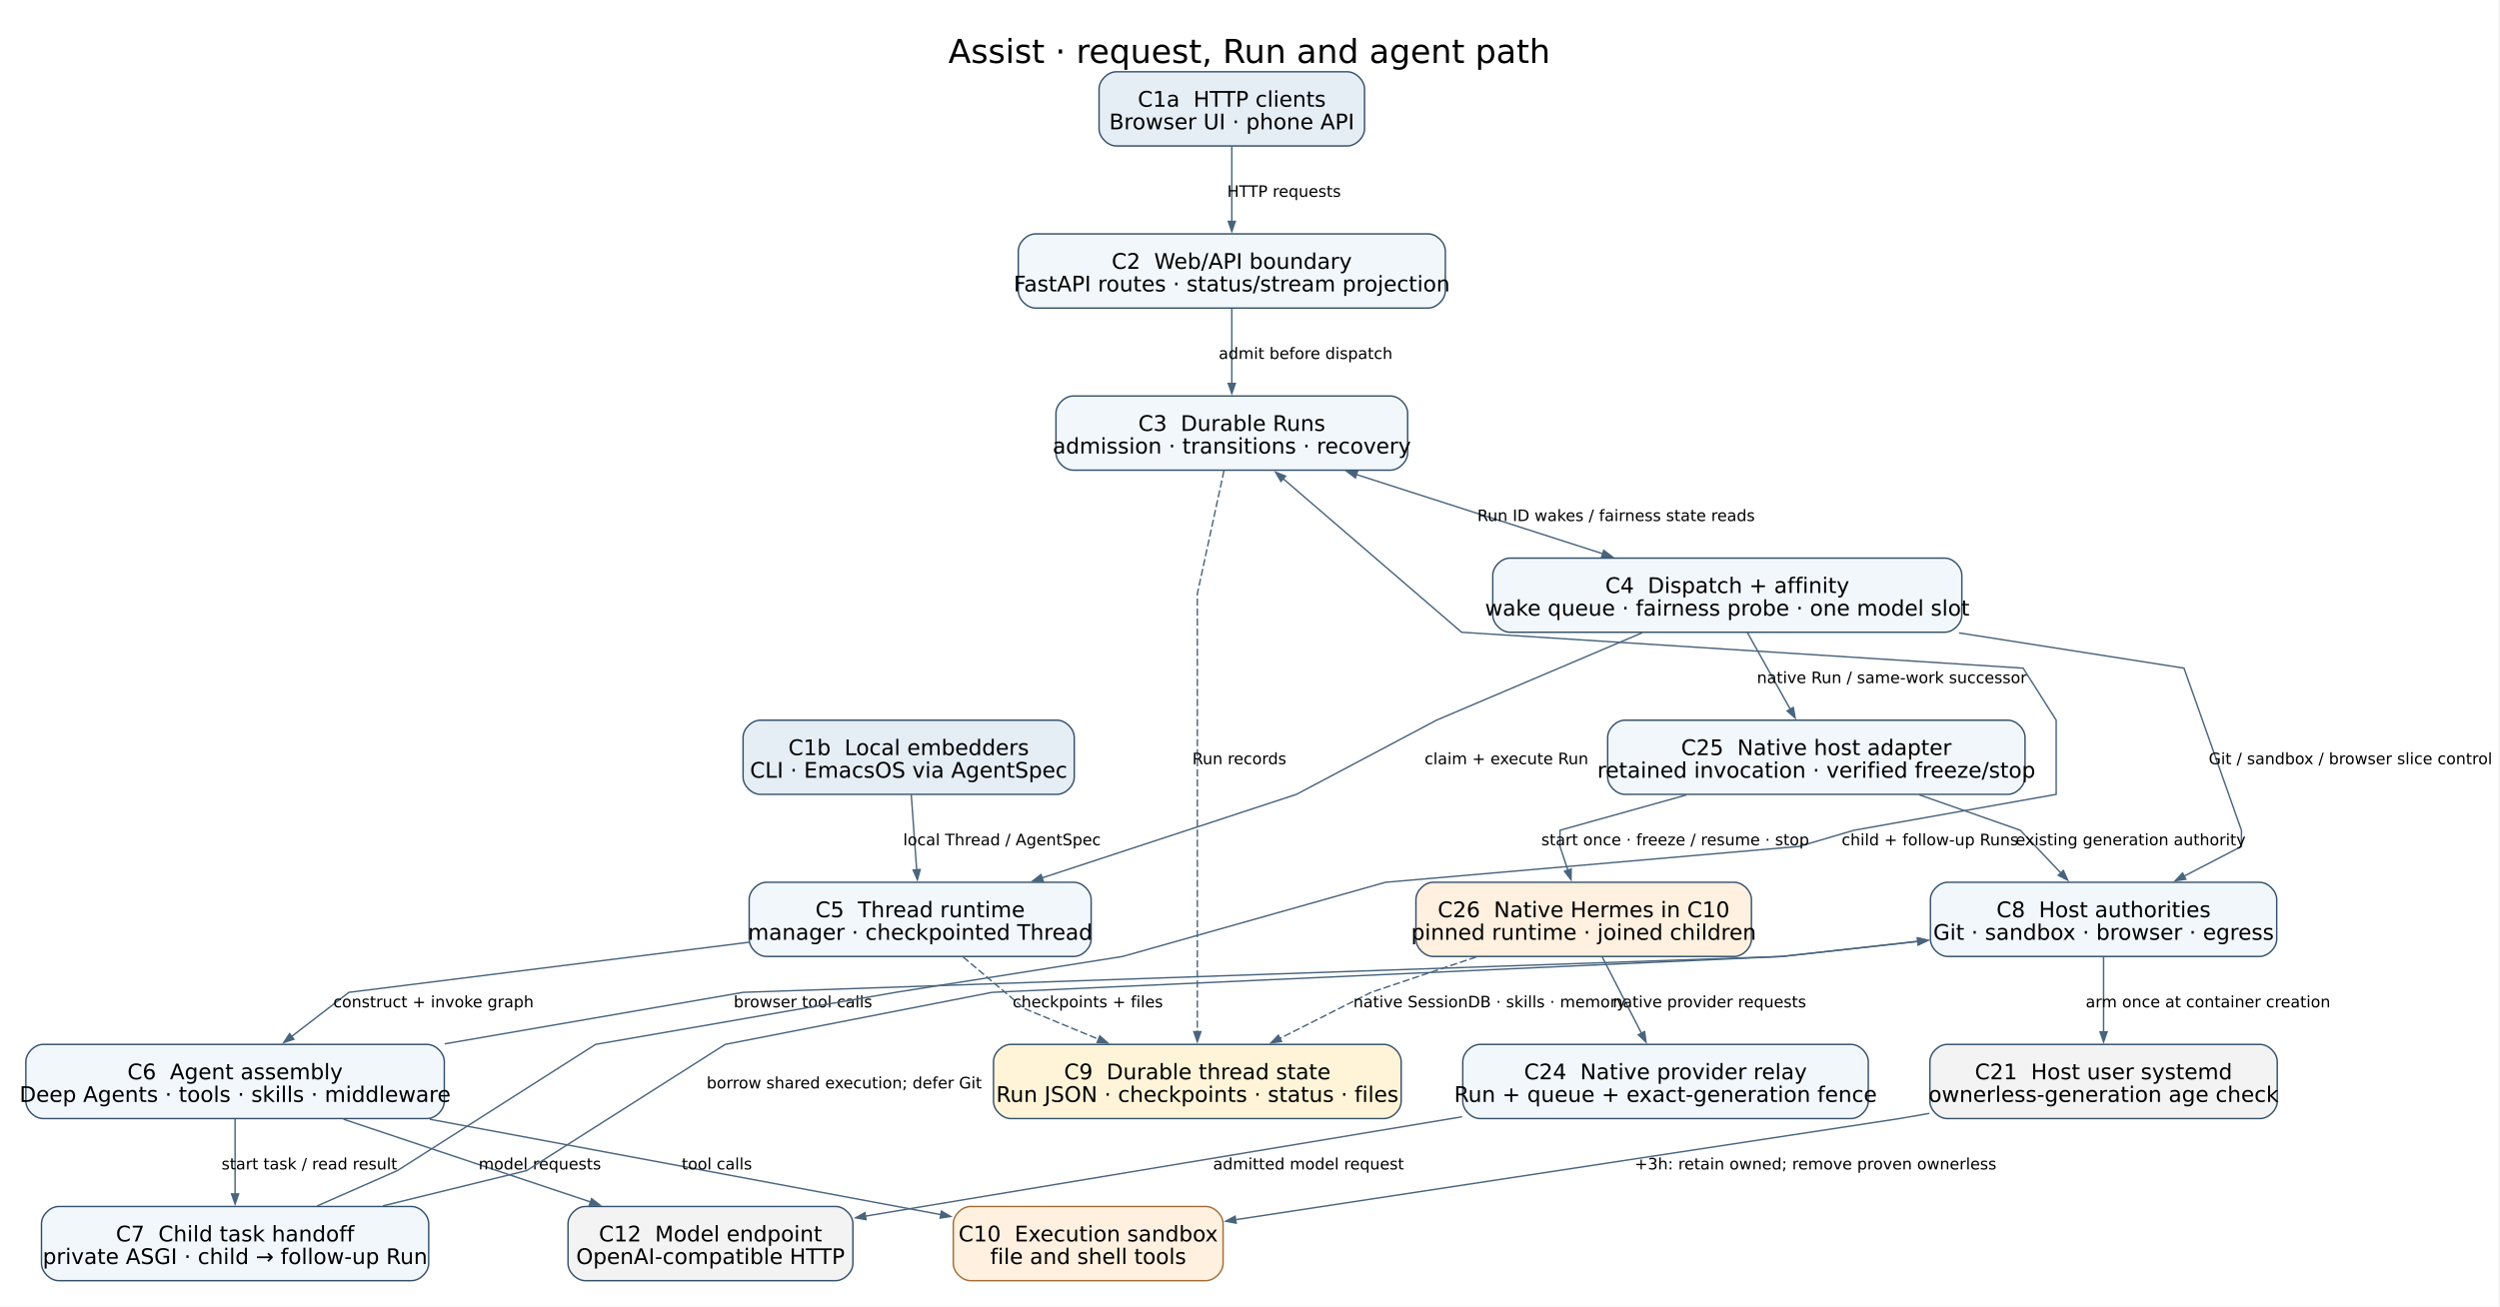
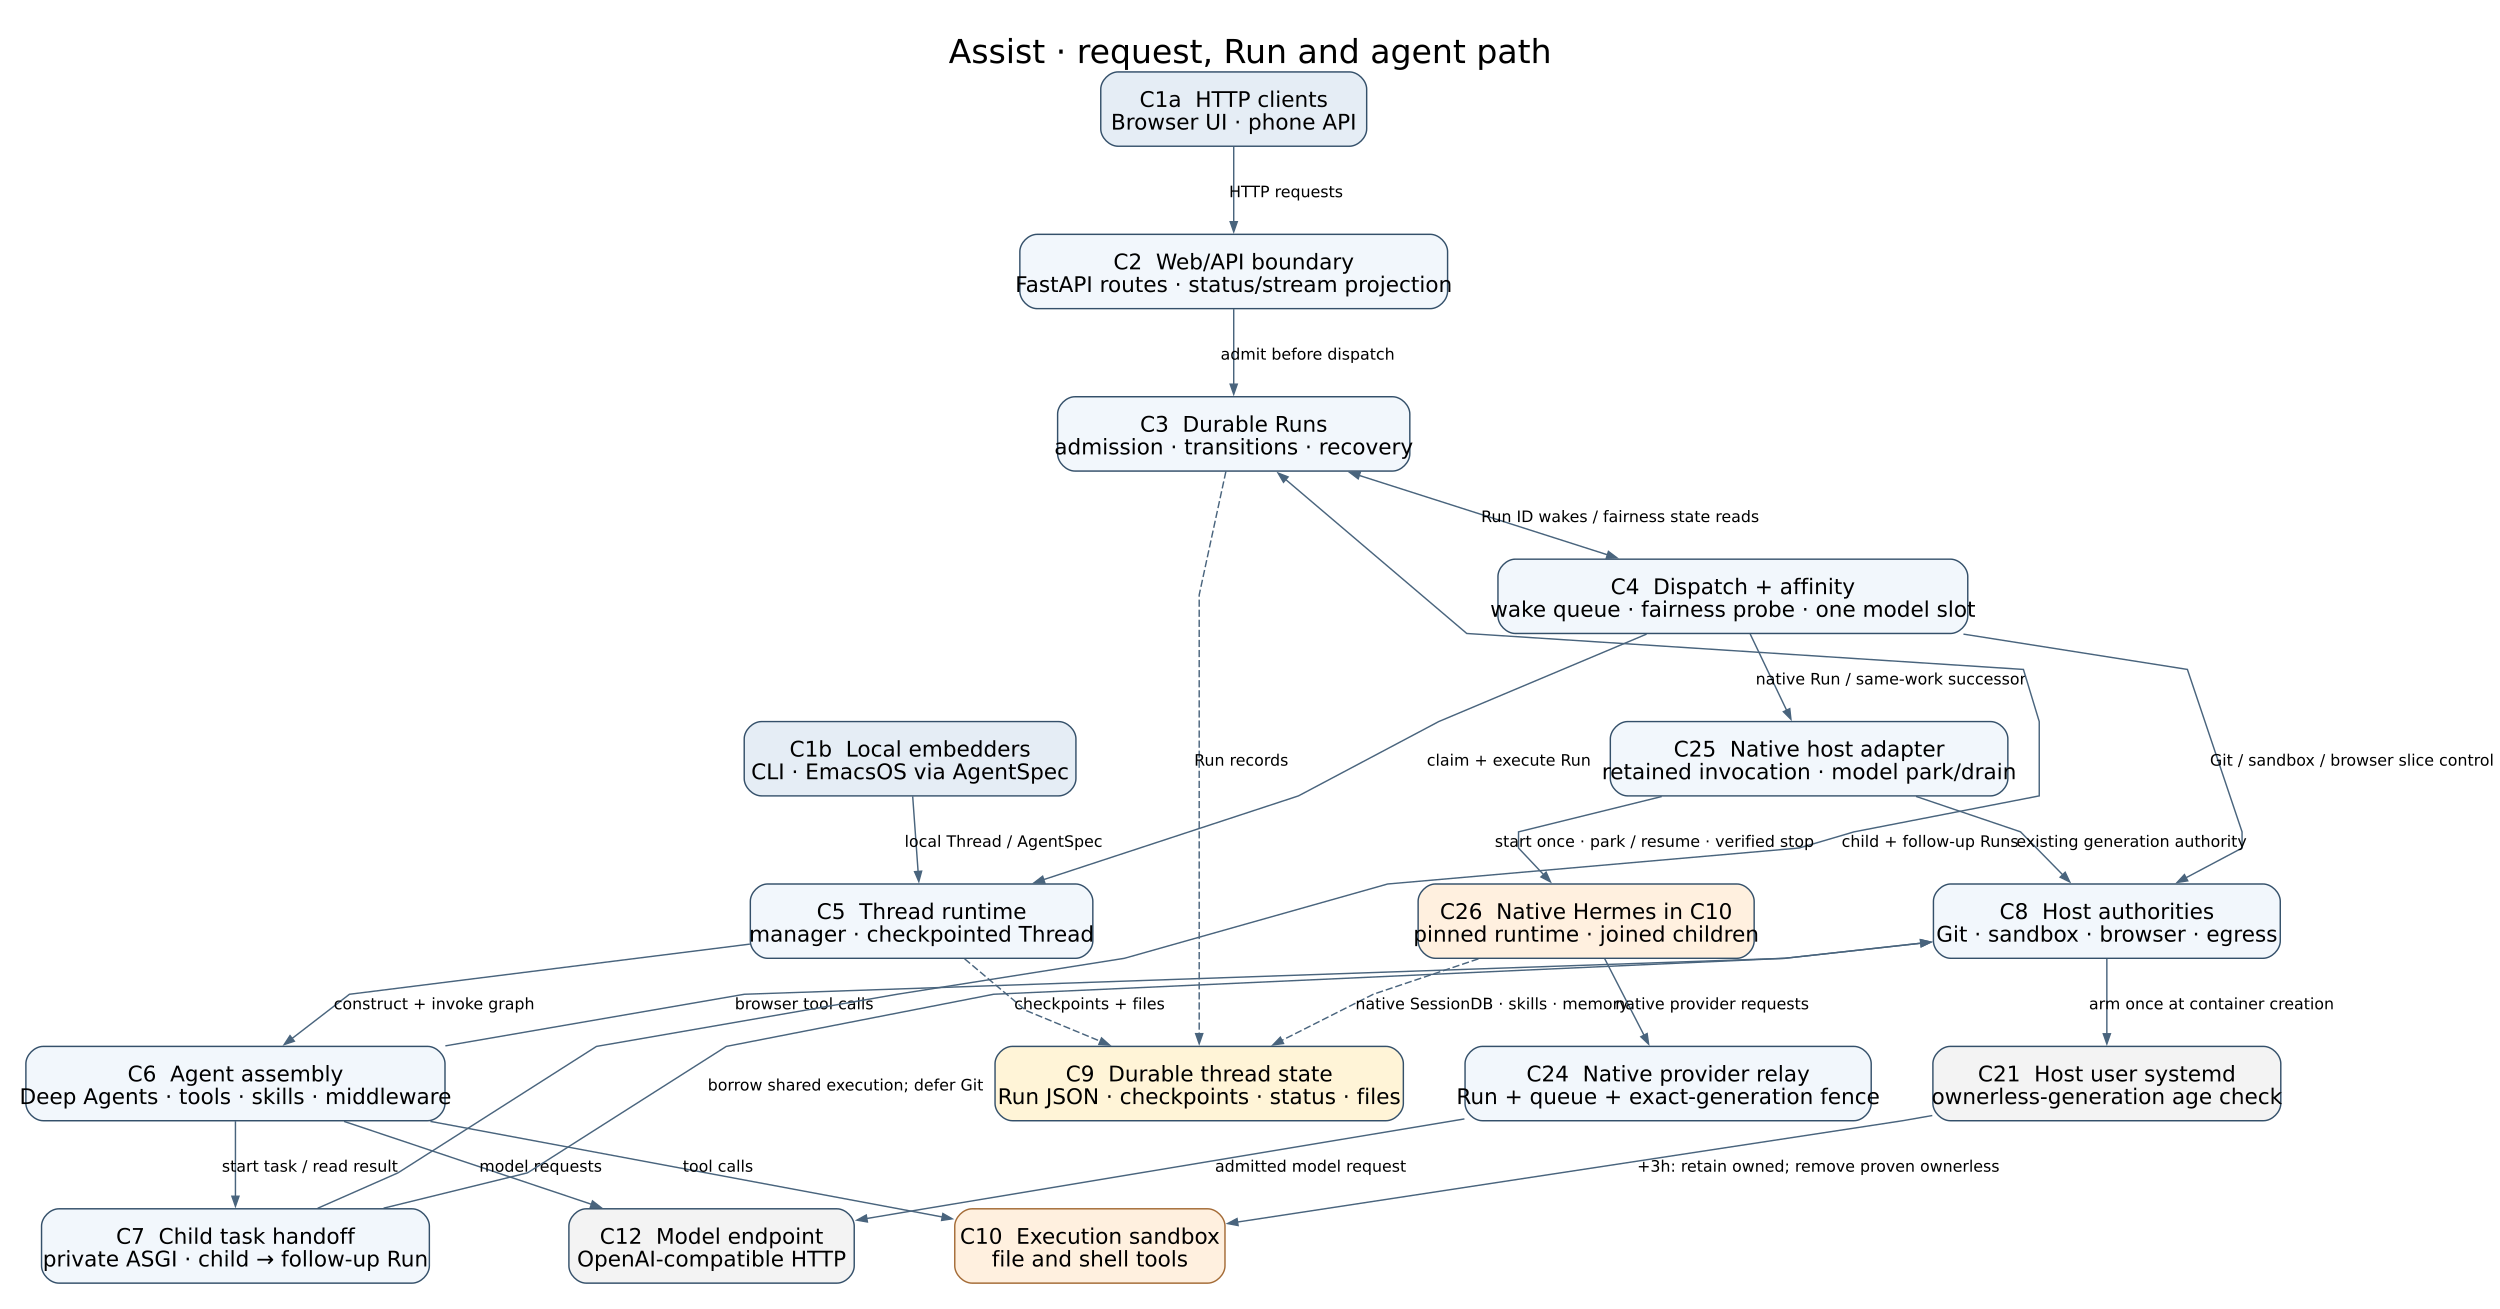
- <svg xmlns="http://www.w3.org/2000/svg" width="1740pt" height="910pt" viewBox="0.00 0.00 1740.00 910.00">
+ <svg xmlns="http://www.w3.org/2000/svg" width="1738pt" height="910pt" viewBox="0.00 0.00 1738.00 910.00">
  <g id="graph0" class="graph" transform="scale(1 1) rotate(0) translate(18 892.03)">
-     <polygon fill="white" stroke="none" points="-18,18 -18,-892.03 1721.72,-892.03 1721.72,18 -18,18" />
-     <text xml:space="preserve" text-anchor="middle" x="851.86" y="-848.18" font-family="DejaVu Sans" font-size="23.00">Assist · request, Run and agent path</text>
+     <polygon fill="white" stroke="none" points="-18,18 -18,-892.03 1720.18,-892.03 1720.18,18 -18,18" />
+     <text xml:space="preserve" text-anchor="middle" x="851.09" y="-848.18" font-family="DejaVu Sans" font-size="23.00">Assist · request, Run and agent path</text>
    <g id="edge1" class="edge">
      <path fill="none" stroke="#49647d" d="M839.68,-790.03C839.68,-774.58 839.68,-754.59 839.68,-737.8" />
      <polygon fill="#49647d" stroke="#49647d" points="842.13,-737.87 839.68,-730.87 837.23,-737.87 842.13,-737.87" />
      <text xml:space="preserve" text-anchor="middle" x="876.06" y="-754.92" font-family="DejaVu Sans" font-size="11.00">HTTP requests</text>
    </g>
    <g id="edge5" class="edge">
      <path fill="none" stroke="#49647d" d="M616.5,-338.39C617.61,-322.94 619.05,-302.95 620.26,-286.16" />
      <polygon fill="#49647d" stroke="#49647d" points="622.7,-286.39 620.76,-279.23 617.82,-286.03 622.7,-286.39" />
      <text xml:space="preserve" text-anchor="middle" x="679.67" y="-303.28" font-family="DejaVu Sans" font-size="11.00">local Thread / AgentSpec</text>
    </g>
    <g id="edge2" class="edge">
      <path fill="none" stroke="#49647d" d="M839.68,-677.12C839.68,-661.67 839.68,-641.68 839.68,-624.89" />
      <polygon fill="#49647d" stroke="#49647d" points="842.13,-624.96 839.68,-617.96 837.23,-624.96 842.13,-624.96" />
      <text xml:space="preserve" text-anchor="middle" x="891.06" y="-642.01" font-family="DejaVu Sans" font-size="11.00">admit before dispatch</text>
    </g>
    <g id="edge3" class="edge">
-       <path fill="none" stroke="#49647d" d="M926.42,-561.5C978.9,-544.62 1045.58,-523.19 1098.04,-506.32" />
-       <polygon fill="#49647d" stroke="#49647d" points="925.75,-559.14 919.84,-563.61 927.25,-563.8 925.75,-559.14" />
-       <polygon fill="#49647d" stroke="#49647d" points="1098.65,-508.7 1104.56,-504.23 1097.15,-504.04 1098.65,-508.7" />
-       <text xml:space="preserve" text-anchor="middle" x="1107.27" y="-529.1" font-family="DejaVu Sans" font-size="11.00">Run ID wakes / fairness state reads</text>
+       <path fill="none" stroke="#49647d" d="M926.92,-561.5C979.71,-544.62 1046.77,-523.19 1099.54,-506.32" />
+       <polygon fill="#49647d" stroke="#49647d" points="926.22,-559.15 920.3,-563.61 927.71,-563.82 926.22,-559.15" />
+       <polygon fill="#49647d" stroke="#49647d" points="1100.18,-508.69 1106.1,-504.22 1098.69,-504.02 1100.18,-508.69" />
+       <text xml:space="preserve" text-anchor="middle" x="1108.33" y="-529.1" font-family="DejaVu Sans" font-size="11.00">Run ID wakes / fairness state reads</text>
    </g>
    <g id="edge14" class="edge">
      <path fill="none" stroke="#49647d" stroke-dasharray="5,2" d="M834.23,-564.21C827.15,-531.49 815.68,-478.47 815.68,-478.47 815.68,-478.47 815.68,-478.47 815.68,-250.65 815.68,-250.65 815.68,-205.97 815.68,-173.33" />
      <polygon fill="#49647d" stroke="#49647d" points="818.13,-173.42 815.68,-166.42 813.23,-173.42 818.13,-173.42" />
      <text xml:space="preserve" text-anchor="middle" x="844.93" y="-359.73" font-family="DejaVu Sans" font-size="11.00">Run records</text>
    </g>
    <g id="edge4" class="edge">
-       <path fill="none" stroke="#49647d" d="M1125.29,-451.22C1065.54,-425.83 982.18,-390.39 982.18,-390.39 982.18,-390.39 884.68,-338.73 884.68,-338.73 884.68,-338.73 783.87,-305.61 707.31,-280.46" />
+       <path fill="none" stroke="#49647d" d="M1126.71,-451.22C1066.36,-425.83 982.18,-390.39 982.18,-390.39 982.18,-390.39 884.68,-338.73 884.68,-338.73 884.68,-338.73 783.87,-305.61 707.31,-280.46" />
      <polygon fill="#49647d" stroke="#49647d" points="708.37,-278.23 700.96,-278.37 706.84,-282.88 708.37,-278.23" />
      <text xml:space="preserve" text-anchor="middle" x="1030.93" y="-359.73" font-family="DejaVu Sans" font-size="11.00">claim + execute Run</text>
    </g>
    <g id="edge10" class="edge">
-       <path fill="none" stroke="#49647d" d="M1346.01,-451.19C1424.73,-438.86 1502.68,-426.64 1502.68,-426.64 1502.68,-426.64 1542.68,-313.73 1542.68,-313.73 1542.68,-313.73 1542.68,-302.48 1542.68,-302.48 1542.68,-302.48 1523.77,-292.67 1502.74,-281.75" />
-       <polygon fill="#49647d" stroke="#49647d" points="1503.93,-279.6 1496.59,-278.55 1501.67,-283.95 1503.93,-279.6" />
-       <text xml:space="preserve" text-anchor="middle" x="1618.6" y="-359.73" font-family="DejaVu Sans" font-size="11.00">Git / sandbox / browser slice control</text>
+       <path fill="none" stroke="#49647d" d="M1346.99,-451.19C1425.22,-438.86 1502.68,-426.64 1502.68,-426.64 1502.68,-426.64 1540.68,-313.73 1540.68,-313.73 1540.68,-313.73 1540.68,-302.48 1540.68,-302.48 1540.68,-302.48 1522.17,-292.67 1501.57,-281.75" />
+       <polygon fill="#49647d" stroke="#49647d" points="1502.9,-279.68 1495.57,-278.57 1500.61,-284.01 1502.9,-279.68" />
+       <text xml:space="preserve" text-anchor="middle" x="1617.06" y="-359.73" font-family="DejaVu Sans" font-size="11.00">Git / sandbox / browser slice control</text>
    </g>
    <g id="edge18" class="edge">
-       <path fill="none" stroke="#49647d" d="M1198.75,-451.3C1207.63,-435.42 1219.18,-414.76 1228.72,-397.7" />
-       <polygon fill="#49647d" stroke="#49647d" points="1230.65,-399.25 1231.93,-391.95 1226.37,-396.86 1230.65,-399.25" />
-       <text xml:space="preserve" text-anchor="middle" x="1299.29" y="-416.19" font-family="DejaVu Sans" font-size="11.00">native Run / same-work successor</text>
+       <path fill="none" stroke="#49647d" d="M1198.71,-451.3C1206.23,-435.56 1215.99,-415.13 1224.1,-398.15" />
+       <polygon fill="#49647d" stroke="#49647d" points="1226.24,-399.37 1227.05,-391.99 1221.82,-397.25 1226.24,-399.37" />
+       <text xml:space="preserve" text-anchor="middle" x="1296.52" y="-416.19" font-family="DejaVu Sans" font-size="11.00">native Run / same-work successor</text>
    </g>
    <g id="edge6" class="edge">
      <path fill="none" stroke="#49647d" d="M503.34,-235.7C386.18,-221.02 224.93,-200.82 224.93,-200.82 224.93,-200.82 204.97,-185.44 185.08,-170.11" />
      <polygon fill="#49647d" stroke="#49647d" points="186.61,-168.19 179.57,-165.86 183.62,-172.07 186.61,-168.19" />
      <text xml:space="preserve" text-anchor="middle" x="283.81" y="-190.37" font-family="DejaVu Sans" font-size="11.00">construct + invoke graph</text>
    </g>
    <g id="edge15" class="edge">
      <path fill="none" stroke="#49647d" stroke-dasharray="5,2" d="M652.59,-225.45C672.56,-208.63 695.18,-189.57 695.18,-189.57 695.18,-189.57 719.96,-179.32 747.04,-168.12" />
      <polygon fill="#49647d" stroke="#49647d" points="747.79,-170.46 753.33,-165.53 745.92,-165.94 747.79,-170.46" />
      <text xml:space="preserve" text-anchor="middle" x="739.43" y="-190.37" font-family="DejaVu Sans" font-size="11.00">checkpoints + files</text>
    </g>
    <g id="edge7" class="edge">
      <path fill="none" stroke="#49647d" d="M145.68,-112.57C145.68,-97.12 145.68,-77.13 145.68,-60.34" />
      <polygon fill="#49647d" stroke="#49647d" points="148.13,-60.41 145.68,-53.41 143.23,-60.41 148.13,-60.41" />
      <text xml:space="preserve" text-anchor="middle" x="197.43" y="-77.46" font-family="DejaVu Sans" font-size="11.00">start task / read result</text>
    </g>
    <g id="edge13" class="edge">
      <path fill="none" stroke="#49647d" d="M291.61,-164.94C389.05,-181.76 499.43,-200.82 499.43,-200.82 499.43,-200.82 1222.68,-225.82 1222.68,-225.82 1222.68,-225.82 1267.77,-230.82 1317.49,-236.33" />
      <polygon fill="#49647d" stroke="#49647d" points="1317.1,-238.75 1324.32,-237.09 1317.64,-233.88 1317.1,-238.75" />
      <text xml:space="preserve" text-anchor="middle" x="541.06" y="-190.37" font-family="DejaVu Sans" font-size="11.00">browser tool calls</text>
    </g>
    <g id="edge16" class="edge">
      <path fill="none" stroke="#49647d" d="M281.21,-112.43C389.45,-92.22 538.8,-64.34 637.24,-45.96" />
      <polygon fill="#49647d" stroke="#49647d" points="637.49,-48.4 643.93,-44.71 636.6,-43.59 637.49,-48.4" />
      <text xml:space="preserve" text-anchor="middle" x="481.12" y="-77.46" font-family="DejaVu Sans" font-size="11.00">tool calls</text>
    </g>
    <g id="edge17" class="edge">
      <path fill="none" stroke="#49647d" d="M221.2,-112.43C272.47,-95.25 340.3,-72.53 393.17,-54.81" />
      <polygon fill="#49647d" stroke="#49647d" points="393.9,-57.15 399.76,-52.6 392.34,-52.5 393.9,-57.15" />
      <text xml:space="preserve" text-anchor="middle" x="357.85" y="-77.46" font-family="DejaVu Sans" font-size="11.00">model requests</text>
    </g>
    <g id="edge8" class="edge">
-       <path fill="none" stroke="#49647d" d="M202.84,-52.04C230.87,-64.4 258.68,-76.66 258.68,-76.66 258.68,-76.66 396.68,-164.57 396.68,-164.57 396.68,-164.57 605.68,-200.82 605.68,-200.82 605.68,-200.82 763.68,-225.82 763.68,-225.82 763.68,-225.82 946.68,-277.48 946.68,-277.48 946.68,-277.48 1234.68,-302.48 1234.68,-302.48 1234.68,-302.48 1272.93,-313.73 1272.93,-313.73 1272.93,-313.73 1413.68,-338.73 1413.68,-338.73 1413.68,-338.73 1413.68,-390.39 1413.68,-390.39 1413.68,-390.39 1390.68,-426.64 1390.68,-426.64 1390.68,-426.64 999.68,-451.64 999.68,-451.64 999.68,-451.64 922.64,-517.97 875.47,-558.57" />
-       <polygon fill="#49647d" stroke="#49647d" points="873.88,-556.71 870.17,-563.13 877.08,-560.42 873.88,-556.71" />
-       <text xml:space="preserve" text-anchor="middle" x="1325.81" y="-303.28" font-family="DejaVu Sans" font-size="11.00">child + follow-up Runs</text>
+       <path fill="none" stroke="#49647d" d="M202.84,-52.04C230.87,-64.4 258.68,-76.66 258.68,-76.66 258.68,-76.66 396.68,-164.57 396.68,-164.57 396.68,-164.57 605.68,-200.82 605.68,-200.82 605.68,-200.82 763.68,-225.82 763.68,-225.82 763.68,-225.82 946.68,-277.48 946.68,-277.48 946.68,-277.48 1232.68,-302.48 1232.68,-302.48 1232.68,-302.48 1270.93,-313.73 1270.93,-313.73 1270.93,-313.73 1399.68,-338.73 1399.68,-338.73 1399.68,-338.73 1399.68,-390.39 1399.68,-390.39 1399.68,-390.39 1388.68,-426.64 1388.68,-426.64 1388.68,-426.64 1001.68,-451.64 1001.68,-451.64 1001.68,-451.64 923.35,-518.24 875.63,-558.82" />
+       <polygon fill="#49647d" stroke="#49647d" points="874.29,-556.74 870.55,-563.14 877.47,-560.47 874.29,-556.74" />
+       <text xml:space="preserve" text-anchor="middle" x="1323.81" y="-303.28" font-family="DejaVu Sans" font-size="11.00">child + follow-up Runs</text>
    </g>
    <g id="edge9" class="edge">
      <path fill="none" stroke="#49647d" d="M248.67,-52.11C298.92,-64.44 348.68,-76.66 348.68,-76.66 348.68,-76.66 486.93,-164.57 486.93,-164.57 486.93,-164.57 672.68,-200.82 672.68,-200.82 672.68,-200.82 1222.68,-225.82 1222.68,-225.82 1222.68,-225.82 1267.77,-230.82 1317.49,-236.33" />
      <polygon fill="#49647d" stroke="#49647d" points="1317.1,-238.75 1324.32,-237.09 1317.64,-233.88 1317.1,-238.75" />
      <text xml:space="preserve" text-anchor="middle" x="569.81" y="-133.92" font-family="DejaVu Sans" font-size="11.00">borrow shared execution; defer Git</text>
    </g>
    <g id="edge11" class="edge">
      <path fill="none" stroke="#49647d" d="M1446.68,-225.48C1446.68,-210.03 1446.68,-190.04 1446.68,-173.25" />
      <polygon fill="#49647d" stroke="#49647d" points="1449.13,-173.32 1446.68,-166.32 1444.23,-173.32 1449.13,-173.32" />
      <text xml:space="preserve" text-anchor="middle" x="1519.43" y="-190.37" font-family="DejaVu Sans" font-size="11.00">arm once at container creation</text>
    </g>
    <g id="edge12" class="edge">
      <path fill="none" stroke="#49647d" d="M1325.33,-116.52C1312.88,-114.34 1304.68,-112.91 1304.68,-112.91 1304.68,-112.91 1004.89,-67.24 842.06,-42.43" />
      <polygon fill="#49647d" stroke="#49647d" points="842.72,-40.05 835.43,-41.42 841.98,-44.89 842.72,-40.05" />
      <text xml:space="preserve" text-anchor="middle" x="1246.1" y="-77.46" font-family="DejaVu Sans" font-size="11.00">+3h: retain owned; remove proven ownerless</text>
    </g>
    <g id="edge19" class="edge">
-       <path fill="none" stroke="#49647d" d="M1318.51,-338.35C1353.73,-325.99 1388.68,-313.73 1388.68,-313.73 1388.68,-313.73 1402.78,-298.88 1417.08,-283.82" />
-       <polygon fill="#49647d" stroke="#49647d" points="1418.67,-285.71 1421.71,-278.94 1415.12,-282.33 1418.67,-285.71" />
-       <text xml:space="preserve" text-anchor="middle" x="1465.53" y="-303.28" font-family="DejaVu Sans" font-size="11.00">existing generation authority</text>
+       <path fill="none" stroke="#49647d" d="M1314.04,-338.35C1350.5,-325.99 1386.68,-313.73 1386.68,-313.73 1386.68,-313.73 1401.27,-298.88 1416.06,-283.82" />
+       <polygon fill="#49647d" stroke="#49647d" points="1417.71,-285.64 1420.87,-278.93 1414.22,-282.2 1417.71,-285.64" />
+       <text xml:space="preserve" text-anchor="middle" x="1463.86" y="-303.28" font-family="DejaVu Sans" font-size="11.00">existing generation authority</text>
    </g>
    <g id="edge20" class="edge">
-       <path fill="none" stroke="#49647d" d="M1156.12,-338.28C1111.94,-325.95 1068.18,-313.73 1068.18,-313.73 1068.18,-313.73 1068.18,-302.48 1068.18,-302.48 1068.18,-302.48 1070.66,-294.99 1073.69,-285.83" />
-       <polygon fill="#49647d" stroke="#49647d" points="1075.98,-286.71 1075.86,-279.29 1071.33,-285.17 1075.98,-286.71" />
-       <text xml:space="preserve" text-anchor="middle" x="1148.43" y="-303.28" font-family="DejaVu Sans" font-size="11.00">start once · freeze / resume · stop</text>
+       <path fill="none" stroke="#49647d" d="M1137.2,-338.28C1087.2,-325.95 1037.68,-313.73 1037.68,-313.73 1037.68,-313.73 1037.68,-302.48 1037.68,-302.48 1037.68,-302.48 1045.76,-293.91 1055.22,-283.88" />
+       <polygon fill="#49647d" stroke="#49647d" points="1056.85,-285.73 1059.87,-278.96 1053.28,-282.37 1056.85,-285.73" />
+       <text xml:space="preserve" text-anchor="middle" x="1132.18" y="-303.28" font-family="DejaVu Sans" font-size="11.00">start once · park / resume · verified stop</text>
    </g>
    <g id="edge22" class="edge">
      <path fill="none" stroke="#49647d" d="M1000.07,-114.16C847,-88.68 624.68,-51.66 624.68,-51.66 624.68,-51.66 607.32,-48.75 584.5,-44.92" />
      <polygon fill="#49647d" stroke="#49647d" points="585.02,-42.52 577.71,-43.78 584.21,-47.35 585.02,-42.52" />
      <text xml:space="preserve" text-anchor="middle" x="893.12" y="-77.46" font-family="DejaVu Sans" font-size="11.00">admitted model request</text>
    </g>
    <g id="edge23" class="edge">
      <path fill="none" stroke="#49647d" stroke-dasharray="5,2" d="M1009.81,-225.44C973.1,-213.08 936.68,-200.82 936.68,-200.82 936.68,-200.82 904.32,-184.49 873.07,-168.71" />
      <polygon fill="#49647d" stroke="#49647d" points="874.3,-166.59 866.95,-165.62 872.09,-170.96 874.3,-166.59" />
      <text xml:space="preserve" text-anchor="middle" x="1019.18" y="-190.37" font-family="DejaVu Sans" font-size="11.00">native SessionDB · skills · memory</text>
    </g>
    <g id="edge21" class="edge">
      <path fill="none" stroke="#49647d" d="M1097.61,-225.48C1105.7,-209.74 1116.21,-189.31 1124.93,-172.33" />
      <polygon fill="#49647d" stroke="#49647d" points="1127.08,-173.5 1128.11,-166.15 1122.73,-171.26 1127.08,-173.5" />
      <text xml:space="preserve" text-anchor="middle" x="1172.26" y="-190.37" font-family="DejaVu Sans" font-size="11.00">native provider requests</text>
    </g>
    <g id="node1" class="node">
      <path fill="#e5edf5" stroke="#34506a" d="M920.11,-842.03C920.11,-842.03 759.25,-842.03 759.25,-842.03 753.25,-842.03 747.25,-836.03 747.25,-830.03 747.25,-830.03 747.25,-802.37 747.25,-802.37 747.25,-796.37 753.25,-790.37 759.25,-790.37 759.25,-790.37 920.11,-790.37 920.11,-790.37 926.11,-790.37 932.11,-796.37 932.11,-802.37 932.11,-802.37 932.11,-830.03 932.11,-830.03 932.11,-836.03 926.11,-842.03 920.11,-842.03" />
      <text xml:space="preserve" text-anchor="middle" x="839.68" y="-817.7" font-family="DejaVu Sans" font-size="15.00">C1a  HTTP clients</text>
      <text xml:space="preserve" text-anchor="middle" x="839.68" y="-801.95" font-family="DejaVu Sans" font-size="15.00">Browser UI · phone API</text>
    </g>
    <g id="node2" class="node">
      <path fill="#e5edf5" stroke="#34506a" d="M717.99,-390.39C717.99,-390.39 511.38,-390.39 511.38,-390.39 505.38,-390.39 499.38,-384.39 499.38,-378.39 499.38,-378.39 499.38,-350.73 499.38,-350.73 499.38,-344.73 505.38,-338.73 511.38,-338.73 511.38,-338.73 717.99,-338.73 717.99,-338.73 723.99,-338.73 729.99,-344.73 729.99,-350.73 729.99,-350.73 729.99,-378.39 729.99,-378.39 729.99,-384.39 723.99,-390.39 717.99,-390.39" />
      <text xml:space="preserve" text-anchor="middle" x="614.68" y="-366.06" font-family="DejaVu Sans" font-size="15.00">C1b  Local embedders</text>
      <text xml:space="preserve" text-anchor="middle" x="614.68" y="-350.31" font-family="DejaVu Sans" font-size="15.00">CLI · EmacsOS via AgentSpec</text>
    </g>
    <g id="node3" class="node">
      <path fill="#f2f7fc" stroke="#34506a" d="M976.36,-729.12C976.36,-729.12 703,-729.12 703,-729.12 697,-729.12 691,-723.12 691,-717.12 691,-717.12 691,-689.46 691,-689.46 691,-683.46 697,-677.46 703,-677.46 703,-677.46 976.36,-677.46 976.36,-677.46 982.36,-677.46 988.36,-683.46 988.36,-689.46 988.36,-689.46 988.36,-717.12 988.36,-717.12 988.36,-723.12 982.36,-729.12 976.36,-729.12" />
      <text xml:space="preserve" text-anchor="middle" x="839.68" y="-704.79" font-family="DejaVu Sans" font-size="15.00">C2  Web/API boundary</text>
      <text xml:space="preserve" text-anchor="middle" x="839.68" y="-689.04" font-family="DejaVu Sans" font-size="15.00">FastAPI routes · status/stream projection</text>
    </g>
    <g id="node4" class="node">
      <path fill="#f2f7fc" stroke="#34506a" d="M950.11,-616.21C950.11,-616.21 729.25,-616.21 729.25,-616.21 723.25,-616.21 717.25,-610.21 717.25,-604.21 717.25,-604.21 717.25,-576.55 717.25,-576.55 717.25,-570.55 723.25,-564.55 729.25,-564.55 729.25,-564.55 950.11,-564.55 950.11,-564.55 956.11,-564.55 962.11,-570.55 962.11,-576.55 962.11,-576.55 962.11,-604.21 962.11,-604.21 962.11,-610.21 956.11,-616.21 950.11,-616.21" />
      <text xml:space="preserve" text-anchor="middle" x="839.68" y="-591.88" font-family="DejaVu Sans" font-size="15.00">C3  Durable Runs</text>
      <text xml:space="preserve" text-anchor="middle" x="839.68" y="-576.13" font-family="DejaVu Sans" font-size="15.00">admission · transitions · recovery</text>
    </g>
    <g id="node5" class="node">
-       <path fill="#f2f7fc" stroke="#34506a" d="M1335.99,-503.3C1335.99,-503.3 1033.38,-503.3 1033.38,-503.3 1027.38,-503.3 1021.38,-497.3 1021.38,-491.3 1021.38,-491.3 1021.38,-463.64 1021.38,-463.64 1021.38,-457.64 1027.38,-451.64 1033.38,-451.64 1033.38,-451.64 1335.99,-451.64 1335.99,-451.64 1341.99,-451.64 1347.99,-457.64 1347.99,-463.64 1347.99,-463.64 1347.99,-491.3 1347.99,-491.3 1347.99,-497.3 1341.99,-503.3 1335.99,-503.3" />
-       <text xml:space="preserve" text-anchor="middle" x="1184.68" y="-478.97" font-family="DejaVu Sans" font-size="15.00">C4  Dispatch + affinity</text>
-       <text xml:space="preserve" text-anchor="middle" x="1184.68" y="-463.22" font-family="DejaVu Sans" font-size="15.00">wake queue · fairness probe · one model slot</text>
+       <path fill="#f2f7fc" stroke="#34506a" d="M1337.99,-503.3C1337.99,-503.3 1035.38,-503.3 1035.38,-503.3 1029.38,-503.3 1023.38,-497.3 1023.38,-491.3 1023.38,-491.3 1023.38,-463.64 1023.38,-463.64 1023.38,-457.64 1029.38,-451.64 1035.38,-451.64 1035.38,-451.64 1337.99,-451.64 1337.99,-451.64 1343.99,-451.64 1349.99,-457.64 1349.99,-463.64 1349.99,-463.64 1349.99,-491.3 1349.99,-491.3 1349.99,-497.3 1343.99,-503.3 1337.99,-503.3" />
+       <text xml:space="preserve" text-anchor="middle" x="1186.68" y="-478.97" font-family="DejaVu Sans" font-size="15.00">C4  Dispatch + affinity</text>
+       <text xml:space="preserve" text-anchor="middle" x="1186.68" y="-463.22" font-family="DejaVu Sans" font-size="15.00">wake queue · fairness probe · one model slot</text>
    </g>
    <g id="node6" class="node">
      <path fill="#f2f7fc" stroke="#34506a" d="M729.74,-277.48C729.74,-277.48 515.62,-277.48 515.62,-277.48 509.63,-277.48 503.63,-271.48 503.63,-265.48 503.63,-265.48 503.63,-237.82 503.63,-237.82 503.63,-231.82 509.63,-225.82 515.62,-225.82 515.62,-225.82 729.74,-225.82 729.74,-225.82 735.74,-225.82 741.74,-231.82 741.74,-237.82 741.74,-237.82 741.74,-265.48 741.74,-265.48 741.74,-271.48 735.74,-277.48 729.74,-277.48" />
      <text xml:space="preserve" text-anchor="middle" x="622.68" y="-253.15" font-family="DejaVu Sans" font-size="15.00">C5  Thread runtime</text>
      <text xml:space="preserve" text-anchor="middle" x="622.68" y="-237.4" font-family="DejaVu Sans" font-size="15.00">manager · checkpointed Thread</text>
    </g>
    <g id="node7" class="node">
      <path fill="#f2f7fc" stroke="#34506a" d="M279.36,-164.57C279.36,-164.57 12,-164.57 12,-164.57 6,-164.57 0,-158.57 0,-152.57 0,-152.57 0,-124.91 0,-124.91 0,-118.91 6,-112.91 12,-112.91 12,-112.91 279.36,-112.91 279.36,-112.91 285.36,-112.91 291.36,-118.91 291.36,-124.91 291.36,-124.91 291.36,-152.57 291.36,-152.57 291.36,-158.57 285.36,-164.57 279.36,-164.57" />
      <text xml:space="preserve" text-anchor="middle" x="145.68" y="-140.24" font-family="DejaVu Sans" font-size="15.00">C6  Agent assembly</text>
      <text xml:space="preserve" text-anchor="middle" x="145.68" y="-124.49" font-family="DejaVu Sans" font-size="15.00">Deep Agents · tools · skills · middleware</text>
    </g>
    <g id="node8" class="node">
      <path fill="#f2f7fc" stroke="#34506a" d="M268.49,-51.66C268.49,-51.66 22.88,-51.66 22.88,-51.66 16.88,-51.66 10.88,-45.66 10.88,-39.66 10.88,-39.66 10.88,-12 10.88,-12 10.88,-6 16.88,0 22.88,0 22.88,0 268.49,0 268.49,0 274.49,0 280.49,-6 280.49,-12 280.49,-12 280.49,-39.66 280.49,-39.66 280.49,-45.66 274.49,-51.66 268.49,-51.66" />
      <text xml:space="preserve" text-anchor="middle" x="145.68" y="-27.33" font-family="DejaVu Sans" font-size="15.00">C7  Child task handoff</text>
      <text xml:space="preserve" text-anchor="middle" x="145.68" y="-11.58" font-family="DejaVu Sans" font-size="15.00">private ASGI · child → follow-up Run</text>
    </g>
    <g id="node9" class="node">
      <path fill="#f2f7fc" stroke="#34506a" d="M1555.24,-277.48C1555.24,-277.48 1338.12,-277.48 1338.12,-277.48 1332.12,-277.48 1326.12,-271.48 1326.12,-265.48 1326.12,-265.48 1326.12,-237.82 1326.12,-237.82 1326.12,-231.82 1332.12,-225.82 1338.12,-225.82 1338.12,-225.82 1555.24,-225.82 1555.24,-225.82 1561.24,-225.82 1567.24,-231.82 1567.24,-237.82 1567.24,-237.82 1567.24,-265.48 1567.24,-265.48 1567.24,-271.48 1561.24,-277.48 1555.24,-277.48" />
      <text xml:space="preserve" text-anchor="middle" x="1446.68" y="-253.15" font-family="DejaVu Sans" font-size="15.00">C8  Host authorities</text>
      <text xml:space="preserve" text-anchor="middle" x="1446.68" y="-237.4" font-family="DejaVu Sans" font-size="15.00">Git · sandbox · browser · egress</text>
    </g>
    <g id="node10" class="node">
      <path fill="#fff4d7" stroke="#34506a" d="M945.61,-164.57C945.61,-164.57 685.75,-164.57 685.75,-164.57 679.75,-164.57 673.75,-158.57 673.75,-152.57 673.75,-152.57 673.75,-124.91 673.75,-124.91 673.75,-118.91 679.75,-112.91 685.75,-112.91 685.75,-112.91 945.61,-112.91 945.61,-112.91 951.61,-112.91 957.61,-118.91 957.61,-124.91 957.61,-124.91 957.61,-152.57 957.61,-152.57 957.61,-158.57 951.61,-164.57 945.61,-164.57" />
      <text xml:space="preserve" text-anchor="middle" x="815.68" y="-140.24" font-family="DejaVu Sans" font-size="15.00">C9  Durable thread state</text>
      <text xml:space="preserve" text-anchor="middle" x="815.68" y="-124.49" font-family="DejaVu Sans" font-size="15.00">Run JSON · checkpoints · status · files</text>
    </g>
    <g id="node11" class="node">
      <path fill="#fff0df" stroke="#a46b36" d="M821.61,-51.66C821.61,-51.66 657.75,-51.66 657.75,-51.66 651.75,-51.66 645.75,-45.66 645.75,-39.66 645.75,-39.66 645.75,-12 645.75,-12 645.75,-6 651.75,0 657.75,0 657.75,0 821.61,0 821.61,0 827.61,0 833.61,-6 833.61,-12 833.61,-12 833.61,-39.66 833.61,-39.66 833.61,-45.66 827.61,-51.66 821.61,-51.66" />
      <text xml:space="preserve" text-anchor="middle" x="739.68" y="-27.33" font-family="DejaVu Sans" font-size="15.00">C10  Execution sandbox</text>
      <text xml:space="preserve" text-anchor="middle" x="739.68" y="-11.58" font-family="DejaVu Sans" font-size="15.00">file and shell tools</text>
    </g>
    <g id="node12" class="node">
      <path fill="#f3f3f3" stroke="#34506a" d="M563.86,-51.66C563.86,-51.66 389.5,-51.66 389.5,-51.66 383.5,-51.66 377.5,-45.66 377.5,-39.66 377.5,-39.66 377.5,-12 377.5,-12 377.5,-6 383.5,0 389.5,0 389.5,0 563.86,0 563.86,0 569.86,0 575.86,-6 575.86,-12 575.86,-12 575.86,-39.66 575.86,-39.66 575.86,-45.66 569.86,-51.66 563.86,-51.66" />
      <text xml:space="preserve" text-anchor="middle" x="476.68" y="-27.33" font-family="DejaVu Sans" font-size="15.00">C12  Model endpoint</text>
      <text xml:space="preserve" text-anchor="middle" x="476.68" y="-11.58" font-family="DejaVu Sans" font-size="15.00">OpenAI-compatible HTTP</text>
    </g>
    <g id="node13" class="node">
      <path fill="#f3f3f3" stroke="#34506a" d="M1555.61,-164.57C1555.61,-164.57 1337.75,-164.57 1337.75,-164.57 1331.75,-164.57 1325.75,-158.57 1325.75,-152.57 1325.75,-152.57 1325.75,-124.91 1325.75,-124.91 1325.75,-118.91 1331.75,-112.91 1337.75,-112.91 1337.75,-112.91 1555.61,-112.91 1555.61,-112.91 1561.61,-112.91 1567.61,-118.91 1567.61,-124.91 1567.61,-124.91 1567.61,-152.57 1567.61,-152.57 1567.61,-158.57 1561.61,-164.57 1555.61,-164.57" />
      <text xml:space="preserve" text-anchor="middle" x="1446.68" y="-140.24" font-family="DejaVu Sans" font-size="15.00">C21  Host user systemd</text>
      <text xml:space="preserve" text-anchor="middle" x="1446.68" y="-124.49" font-family="DejaVu Sans" font-size="15.00">ownerless-generation age check</text>
    </g>
    <g id="node14" class="node">
-       <path fill="#f2f7fc" stroke="#34506a" d="M1379.99,-390.39C1379.99,-390.39 1113.38,-390.39 1113.38,-390.39 1107.38,-390.39 1101.38,-384.39 1101.38,-378.39 1101.38,-378.39 1101.38,-350.73 1101.38,-350.73 1101.38,-344.73 1107.38,-338.73 1113.38,-338.73 1113.38,-338.73 1379.99,-338.73 1379.99,-338.73 1385.99,-338.73 1391.99,-344.73 1391.99,-350.73 1391.99,-350.73 1391.99,-378.39 1391.99,-378.39 1391.99,-384.39 1385.99,-390.39 1379.99,-390.39" />
-       <text xml:space="preserve" text-anchor="middle" x="1246.68" y="-366.06" font-family="DejaVu Sans" font-size="15.00">C25  Native host adapter</text>
-       <text xml:space="preserve" text-anchor="middle" x="1246.68" y="-350.31" font-family="DejaVu Sans" font-size="15.00">retained invocation · verified freeze/stop</text>
+       <path fill="#f2f7fc" stroke="#34506a" d="M1365.86,-390.39C1365.86,-390.39 1113.5,-390.39 1113.5,-390.39 1107.5,-390.39 1101.5,-384.39 1101.5,-378.39 1101.5,-378.39 1101.5,-350.73 1101.5,-350.73 1101.5,-344.73 1107.5,-338.73 1113.5,-338.73 1113.5,-338.73 1365.86,-338.73 1365.86,-338.73 1371.86,-338.73 1377.86,-344.73 1377.86,-350.73 1377.86,-350.73 1377.86,-378.39 1377.86,-378.39 1377.86,-384.39 1371.86,-390.39 1365.86,-390.39" />
+       <text xml:space="preserve" text-anchor="middle" x="1239.68" y="-366.06" font-family="DejaVu Sans" font-size="15.00">C25  Native host adapter</text>
+       <text xml:space="preserve" text-anchor="middle" x="1239.68" y="-350.31" font-family="DejaVu Sans" font-size="15.00">retained invocation · model park/drain</text>
    </g>
    <g id="node15" class="node">
      <path fill="#f2f7fc" stroke="#34506a" d="M1270.86,-164.57C1270.86,-164.57 1012.5,-164.57 1012.5,-164.57 1006.5,-164.57 1000.5,-158.57 1000.5,-152.57 1000.5,-152.57 1000.5,-124.91 1000.5,-124.91 1000.5,-118.91 1006.5,-112.91 1012.5,-112.91 1012.5,-112.91 1270.86,-112.91 1270.86,-112.91 1276.86,-112.91 1282.86,-118.91 1282.86,-124.91 1282.86,-124.91 1282.86,-152.57 1282.86,-152.57 1282.86,-158.57 1276.86,-164.57 1270.86,-164.57" />
      <text xml:space="preserve" text-anchor="middle" x="1141.68" y="-140.24" font-family="DejaVu Sans" font-size="15.00">C24  Native provider relay</text>
      <text xml:space="preserve" text-anchor="middle" x="1141.68" y="-124.49" font-family="DejaVu Sans" font-size="15.00">Run + queue + exact-generation fence</text>
    </g>
    <g id="node16" class="node">
      <path fill="#fff0df" stroke="#34506a" d="M1189.49,-277.48C1189.49,-277.48 979.88,-277.48 979.88,-277.48 973.88,-277.48 967.88,-271.48 967.88,-265.48 967.88,-265.48 967.88,-237.82 967.88,-237.82 967.88,-231.82 973.88,-225.82 979.88,-225.82 979.88,-225.82 1189.49,-225.82 1189.49,-225.82 1195.49,-225.82 1201.49,-231.82 1201.49,-237.82 1201.49,-237.82 1201.49,-265.48 1201.49,-265.48 1201.49,-271.48 1195.49,-277.48 1189.49,-277.48" />
      <text xml:space="preserve" text-anchor="middle" x="1084.68" y="-253.15" font-family="DejaVu Sans" font-size="15.00">C26  Native Hermes in C10</text>
      <text xml:space="preserve" text-anchor="middle" x="1084.68" y="-237.4" font-family="DejaVu Sans" font-size="15.00">pinned runtime · joined children</text>
    </g>
  </g>
</svg>
